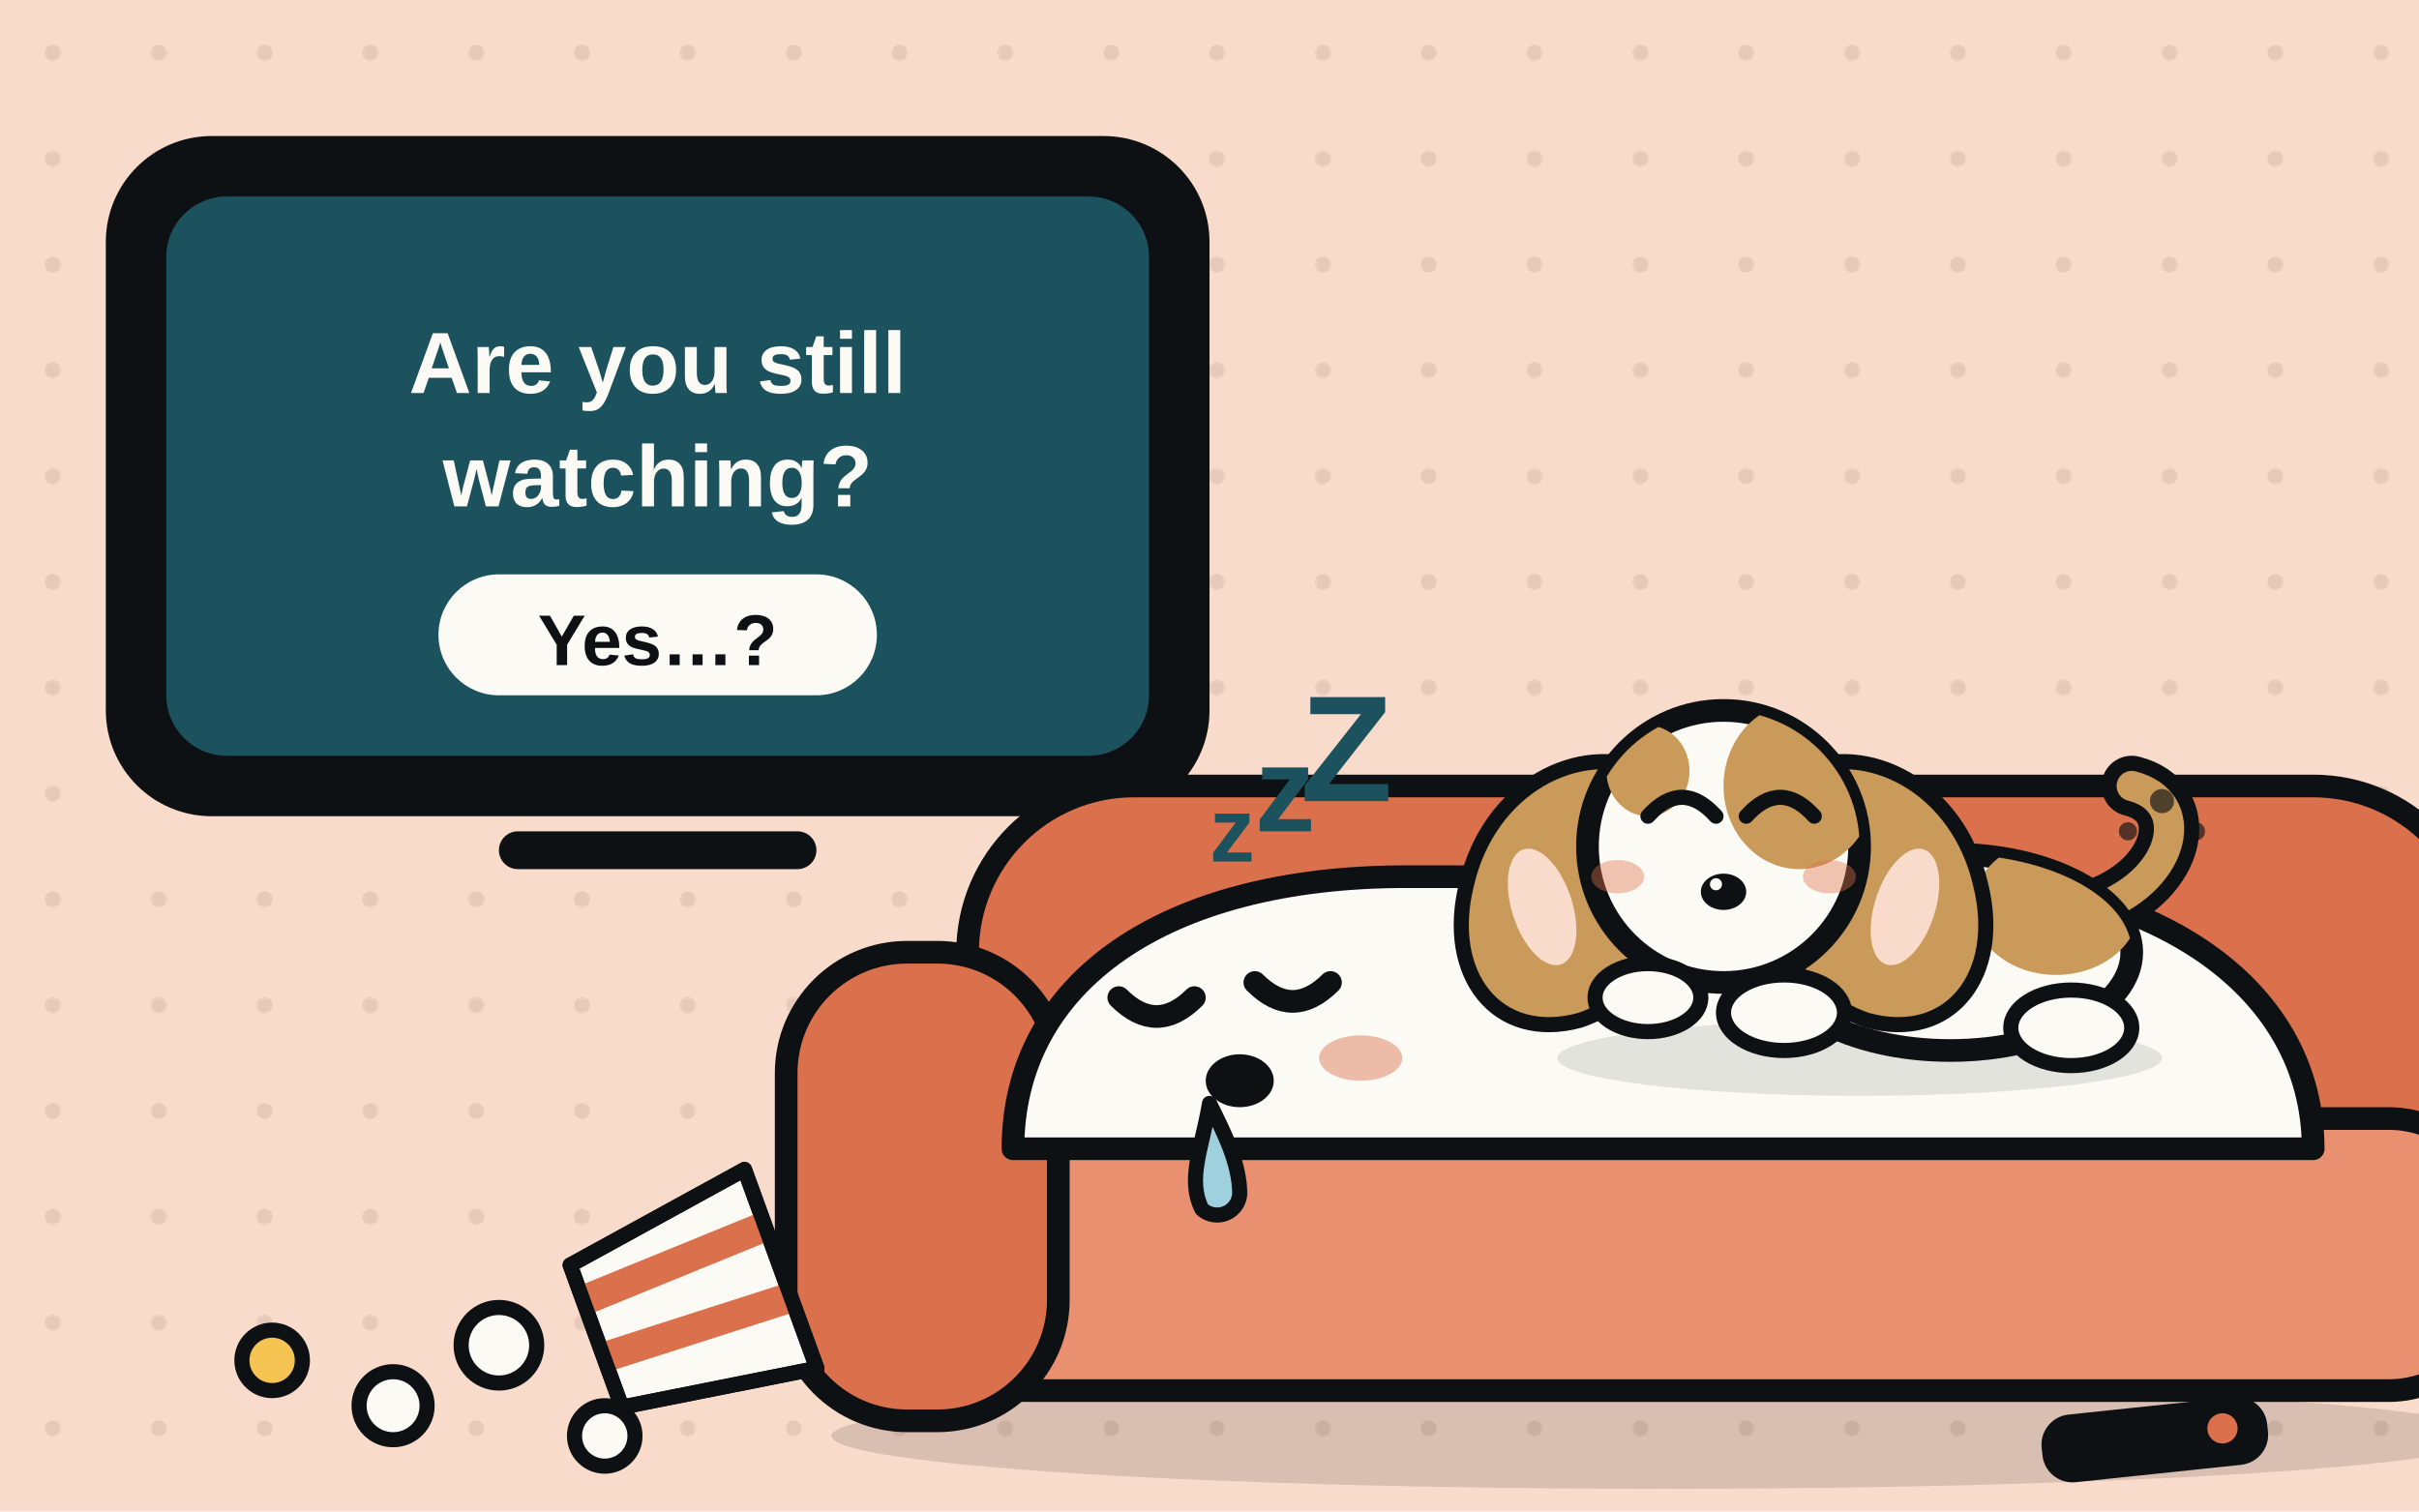
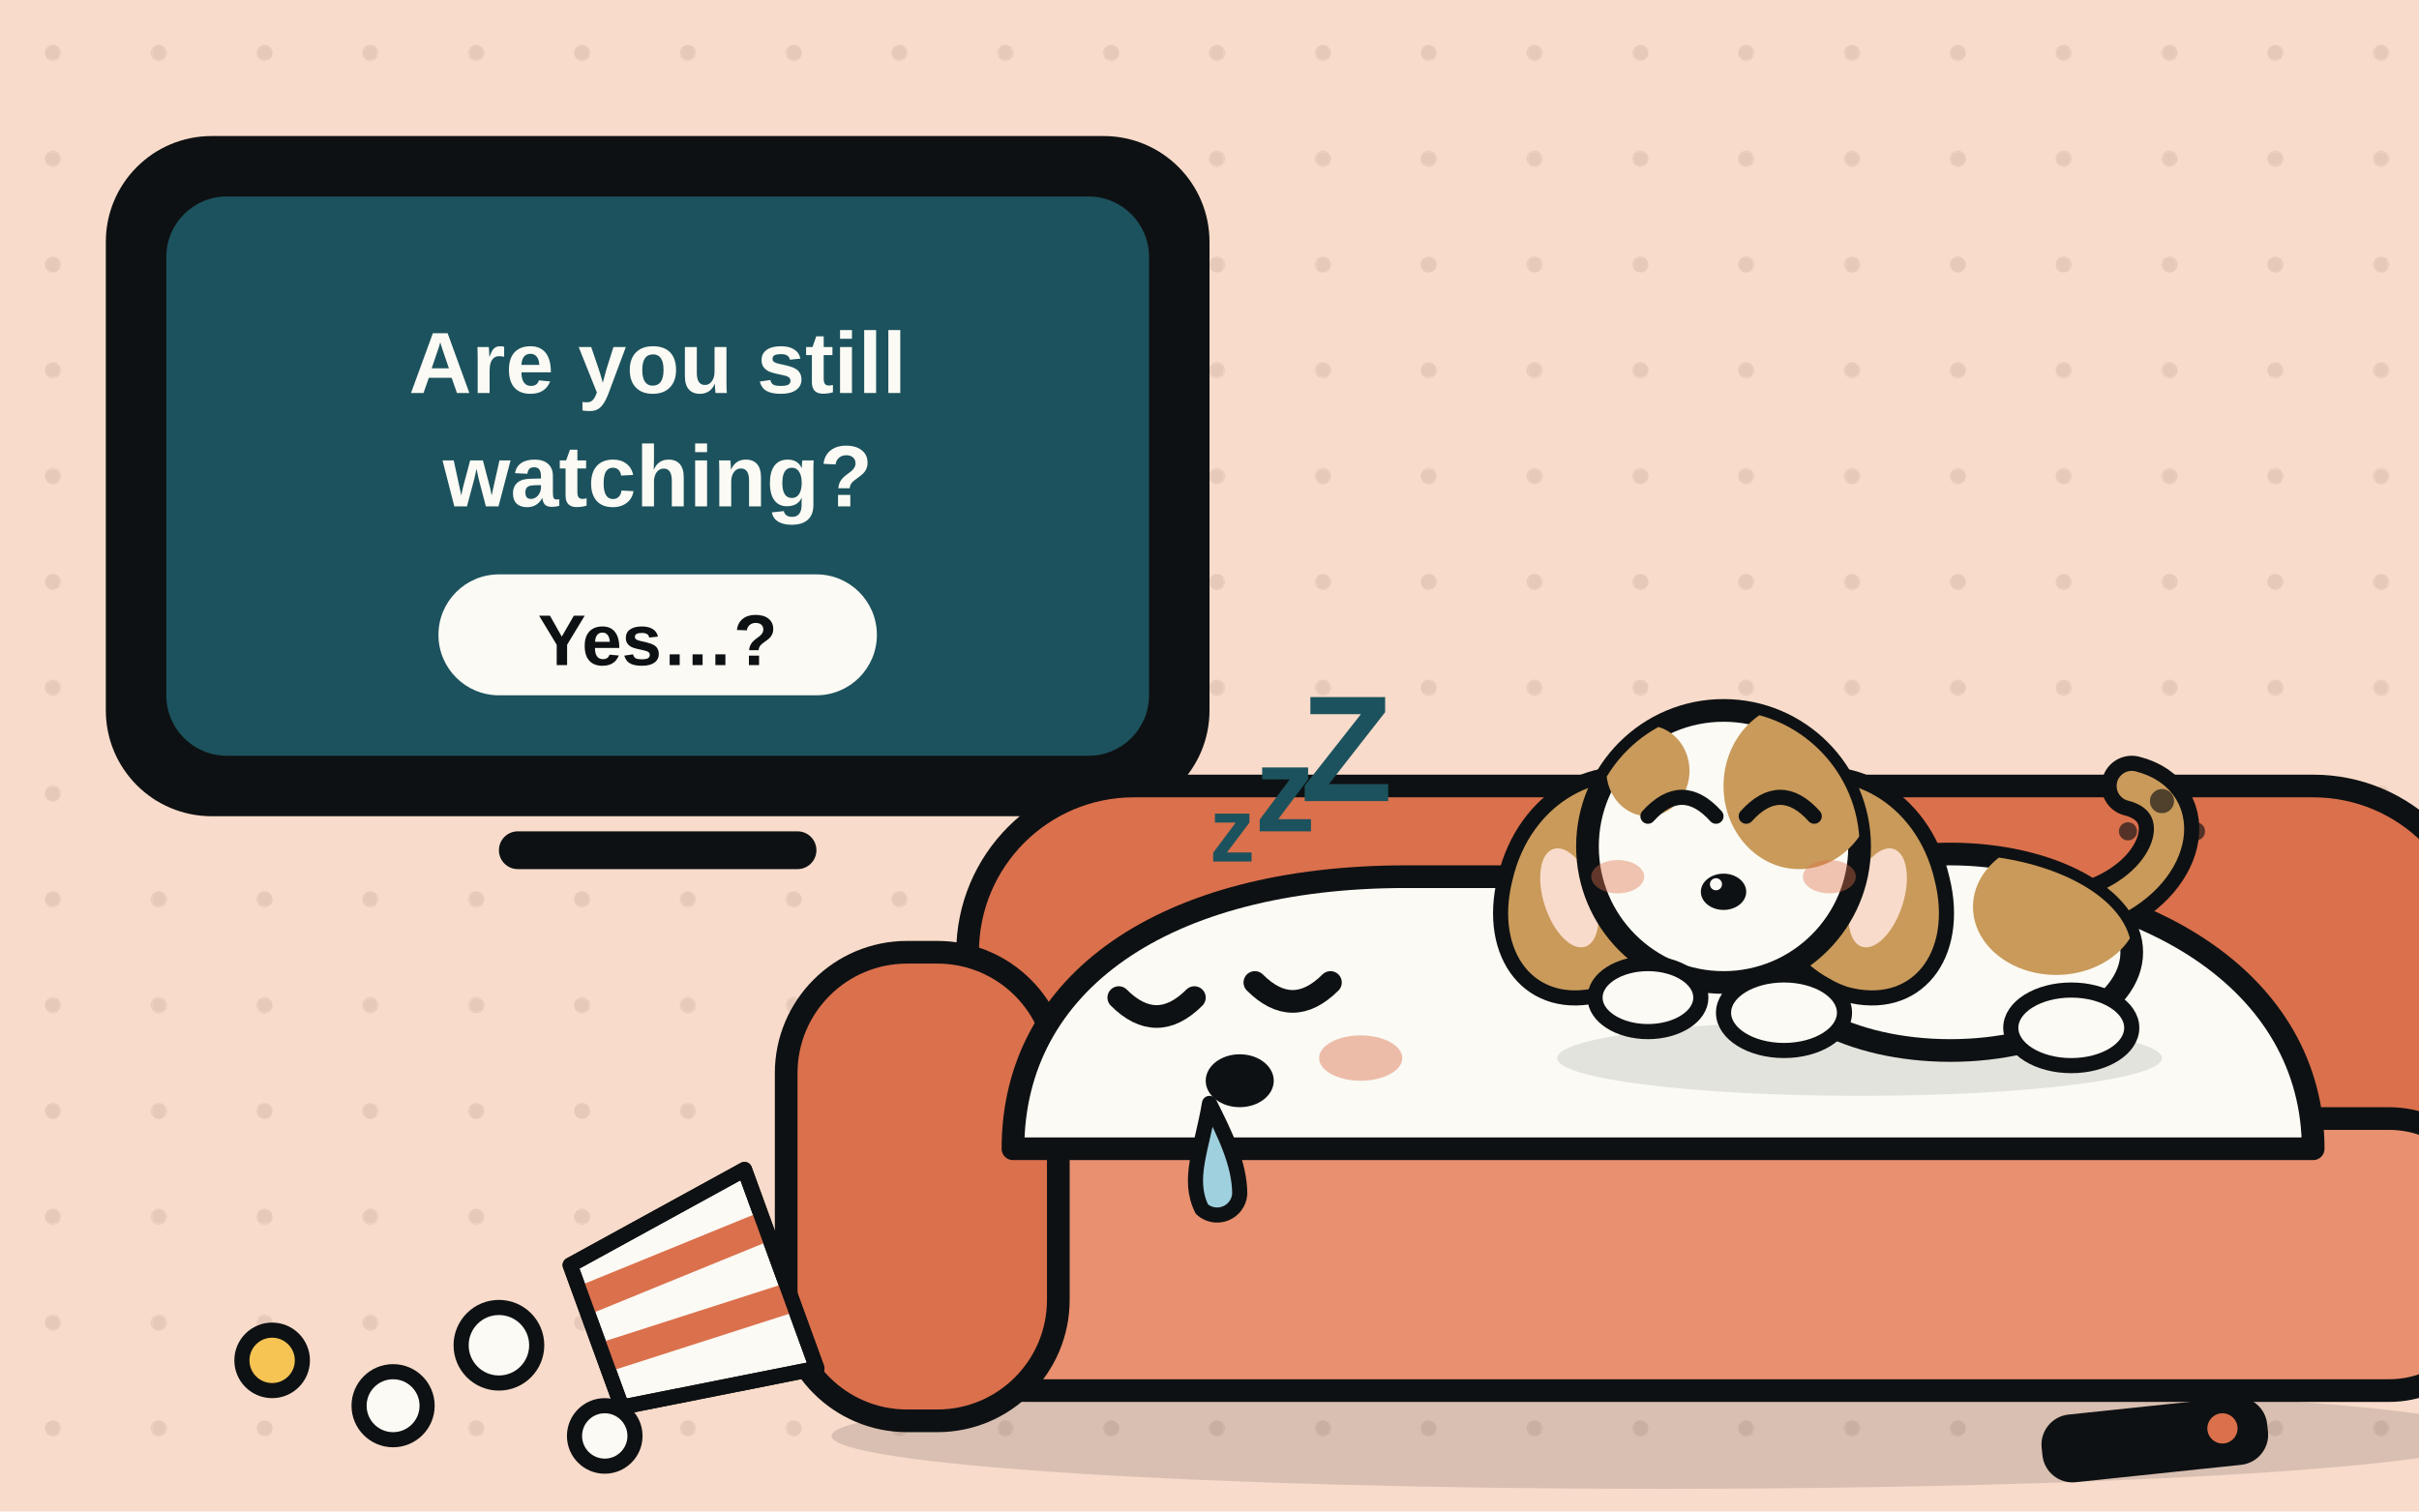
<svg xmlns="http://www.w3.org/2000/svg" viewBox="0 0 320 200" role="img" aria-labelledby="still-title">
  <defs>
    <pattern id="still-dots" width="14" height="14" patternUnits="userSpaceOnUse">
      <circle cx="7" cy="7" r="1.05" fill="#e6c9b8" />
    </pattern>
    <clipPath id="still-dog-head">
      <circle cx="228" cy="112" r="18" />
    </clipPath>
    <clipPath id="still-dog-body">
      <ellipse cx="258" cy="126" rx="24" ry="13" />
    </clipPath>
    <style>
      .ink { stroke: #0e1113; stroke-width: 3; stroke-linejoin: round; stroke-linecap: round; }
      .thin { stroke: #0e1113; stroke-width: 2; stroke-linejoin: round; stroke-linecap: round; }
      .breathe { transform-box: fill-box; transform-origin: 50% 100%; animation: breathe 3.2s ease-in-out infinite; }
      .z { animation: z 3.2s ease-out infinite; }
      .z-b { animation-delay: 1.05s; }
      .z-c { animation-delay: 2.1s; }
      .drool { transform-box: fill-box; transform-origin: 50% 0%; animation: drool 3.2s ease-in-out infinite; }
      .blink { animation: blink 1.4s steps(1) infinite; }
      .dog-tail { transform-box: fill-box; transform-origin: 0% 100%; animation: tail 2.2s ease-in-out infinite; }
      @keyframes breathe { 0%, 100% { transform: scale(1, 1); } 50% { transform: scale(1.01, 1.06); } }
      @keyframes z { 0% { transform: translate(0, 0); opacity: 0; } 20% { opacity: 1; } 100% { transform: translate(10px, -26px); opacity: 0; } }
      @keyframes drool { 0%, 100% { transform: scaleY(0.6); } 50% { transform: scaleY(1.2); } }
      @keyframes blink { 0%, 100% { opacity: 1; } 50% { opacity: 0.35; } }
      @keyframes tail { 0%, 100% { transform: rotate(-10deg); } 50% { transform: rotate(16deg); } }
      @media (prefers-reduced-motion: reduce) {
        .breathe, .z, .drool, .blink, .dog-tail { animation: none; }
      }
    </style>
  </defs>
  <rect width="320" height="200" fill="#f8dbca" />
  <rect width="320" height="200" fill="url(#still-dots)" />
  <rect x="14" y="18" width="146" height="90" rx="14" fill="#0e1113" />
  <rect x="22" y="26" width="130" height="74" rx="8" fill="#1c525d" />
  <g font-family="Helvetica Neue, Arial, sans-serif" font-weight="800" fill="#fbfaf4" text-anchor="middle">
    <text x="87" y="52" font-size="11.5">Are you still</text>
    <text x="87" y="67" font-size="11.5">watching?</text>
  </g>
  <g class="blink">
    <rect x="58" y="76" width="58" height="16" rx="8" fill="#fbfaf4" />
    <text x="87" y="88" text-anchor="middle" font-family="Helvetica Neue, Arial, sans-serif" font-size="9.5" font-weight="700" fill="#0e1113">Yes…?</text>
  </g>
  <rect x="66" y="110" width="42" height="5" rx="2.5" fill="#0e1113" />
  <ellipse cx="220" cy="190" rx="110" ry="7" fill="#0e1113" opacity="0.14" />
  <rect x="128" y="104" width="200" height="62" rx="22" fill="#db704c" class="ink" />
  <rect x="116" y="148" width="214" height="36" rx="14" fill="#e8906f" class="ink" />
  <rect x="104" y="126" width="36" height="62" rx="16" fill="#db704c" class="ink" />
  <g class="breathe">
    <path d="M134 152c0-22 20-36 52-36h68c30 0 52 14 52 36z" fill="#fbfaf4" class="ink" />
  </g>
  <path d="M148 132q5 5 10 0M166 130q5 5 10 0" class="ink" fill="none" />
  <ellipse cx="164" cy="143" rx="4.5" ry="3.5" fill="#0e1113" />
  <path class="drool thin" d="M160 146c-1 6-3 10-1 14a3 3 0 0 0 5-2c0-4-2-8-4-12z" fill="#9fd0de" />
  <ellipse cx="180" cy="140" rx="5.5" ry="3" fill="#db704c" opacity="0.45" />
  <g font-family="Helvetica Neue, Arial, sans-serif" font-weight="800" fill="#1c525d">
    <text class="z" x="160" y="114" font-size="12">z</text>
    <text class="z z-b" x="166" y="110" font-size="16">z</text>
    <text class="z z-c" x="172" y="106" font-size="20">Z</text>
  </g>
  <ellipse cx="246" cy="140" rx="40" ry="5" fill="#0e1113" opacity="0.1" />
  <path class="dog-tail" d="M278 120c10-4 12-14 4-16" stroke="#0e1113" stroke-width="8" stroke-linecap="round" fill="none" />
  <path class="dog-tail" d="M278 120c10-4 12-14 4-16" stroke="#c99a5a" stroke-width="4" stroke-linecap="round" fill="none" />
-   <path d="M218 102c-9-4-21 2-24 15-3 12 4 21 15 18 9-3 16-14 18-24 1-4-2-8-9-9z" fill="#c99a5a" class="thin" />
-   <ellipse cx="204" cy="120" rx="4" ry="8" transform="rotate(-18 204 120)" fill="#f8dbca" />
+   <g transform="translate(228 112) scale(0.85) translate(-228 -112)" stroke="#0e1113" stroke-width="2.35" stroke-linejoin="round" stroke-linecap="round">
+     <path d="M218 102c-9-4-21 2-24 15-3 12 4 21 15 18 9-3 16-14 18-24 1-4-2-8-9-9z" fill="#c99a5a" />
+     <ellipse cx="204" cy="120" rx="4" ry="8" transform="rotate(-18 204 120)" fill="#f8dbca" stroke="none" />
+   </g>
  <ellipse cx="258" cy="126" rx="24" ry="13" fill="#fbfaf4" class="ink" />
  <g clip-path="url(#still-dog-body)">
    <ellipse cx="272" cy="120" rx="11" ry="9" fill="#c99a5a" />
  </g>
  <ellipse cx="274" cy="136" rx="8" ry="5" fill="#fbfaf4" class="thin" />
-   <path d="M238 102c9-4 21 2 24 15 3 12-4 21-15 18-9-3-16-14-18-24-1-4 2-8 9-9z" fill="#c99a5a" class="thin" />
-   <ellipse cx="252" cy="120" rx="4" ry="8" transform="rotate(18 252 120)" fill="#f8dbca" />
+   <g transform="translate(228 112) scale(0.85) translate(-228 -112)" stroke="#0e1113" stroke-width="2.35" stroke-linejoin="round" stroke-linecap="round">
+     <path d="M238 102c9-4 21 2 24 15 3 12-4 21-15 18-9-3-16-14-18-24-1-4 2-8 9-9z" fill="#c99a5a" />
+     <ellipse cx="252" cy="120" rx="4" ry="8" transform="rotate(18 252 120)" fill="#f8dbca" stroke="none" />
+   </g>
  <circle cx="228" cy="112" r="18" fill="#fbfaf4" class="ink" />
  <g clip-path="url(#still-dog-head)">
    <ellipse cx="218" cy="102" rx="5.5" ry="6" fill="#c99a5a" />
    <ellipse cx="238" cy="104" rx="10" ry="11" fill="#c99a5a" />
  </g>
  <path d="M218 108q4.5-5 9 0" class="thin" fill="none" />
  <path d="M231 108q4.5-5 9 0" class="thin" fill="none" />
  <ellipse cx="214" cy="116" rx="3.5" ry="2.2" fill="#db704c" opacity="0.4" />
  <ellipse cx="242" cy="116" rx="3.5" ry="2.2" fill="#db704c" opacity="0.4" />
  <ellipse cx="228" cy="118" rx="3" ry="2.4" fill="#0e1113" />
  <circle cx="227" cy="117" r="0.8" fill="#fbfaf4" />
  <ellipse cx="218" cy="132" rx="7" ry="4.5" fill="#fbfaf4" class="thin" />
  <ellipse cx="236" cy="134" rx="8" ry="5" fill="#fbfaf4" class="thin" />
  <g fill="#0e1113" opacity="0.65">
    <circle cx="286" cy="106" r="1.6" />
    <circle cx="290.5" cy="110" r="1.2" />
    <circle cx="281.5" cy="110" r="1.2" />
  </g>
  <g transform="rotate(70 92 172)">
    <path d="M78 160h28l-4 26h-20z" fill="#fbfaf4" class="thin" />
    <path d="M86 160l1 26M96 160l-1 26" stroke="#db704c" stroke-width="4" />
    <path d="M78 160h28l-4 26h-20z" fill="none" class="thin" />
  </g>
  <g fill="#fbfaf4" class="thin">
    <circle cx="66" cy="178" r="5" />
    <circle cx="52" cy="186" r="4.5" />
    <circle cx="80" cy="190" r="4" />
    <circle cx="36" cy="180" r="4" fill="#f6c453" />
  </g>
  <rect x="270" y="186" width="30" height="9" rx="4" fill="#0e1113" transform="rotate(-6 285 190)" />
  <circle cx="294" cy="189" r="2" fill="#db704c" />
</svg>
